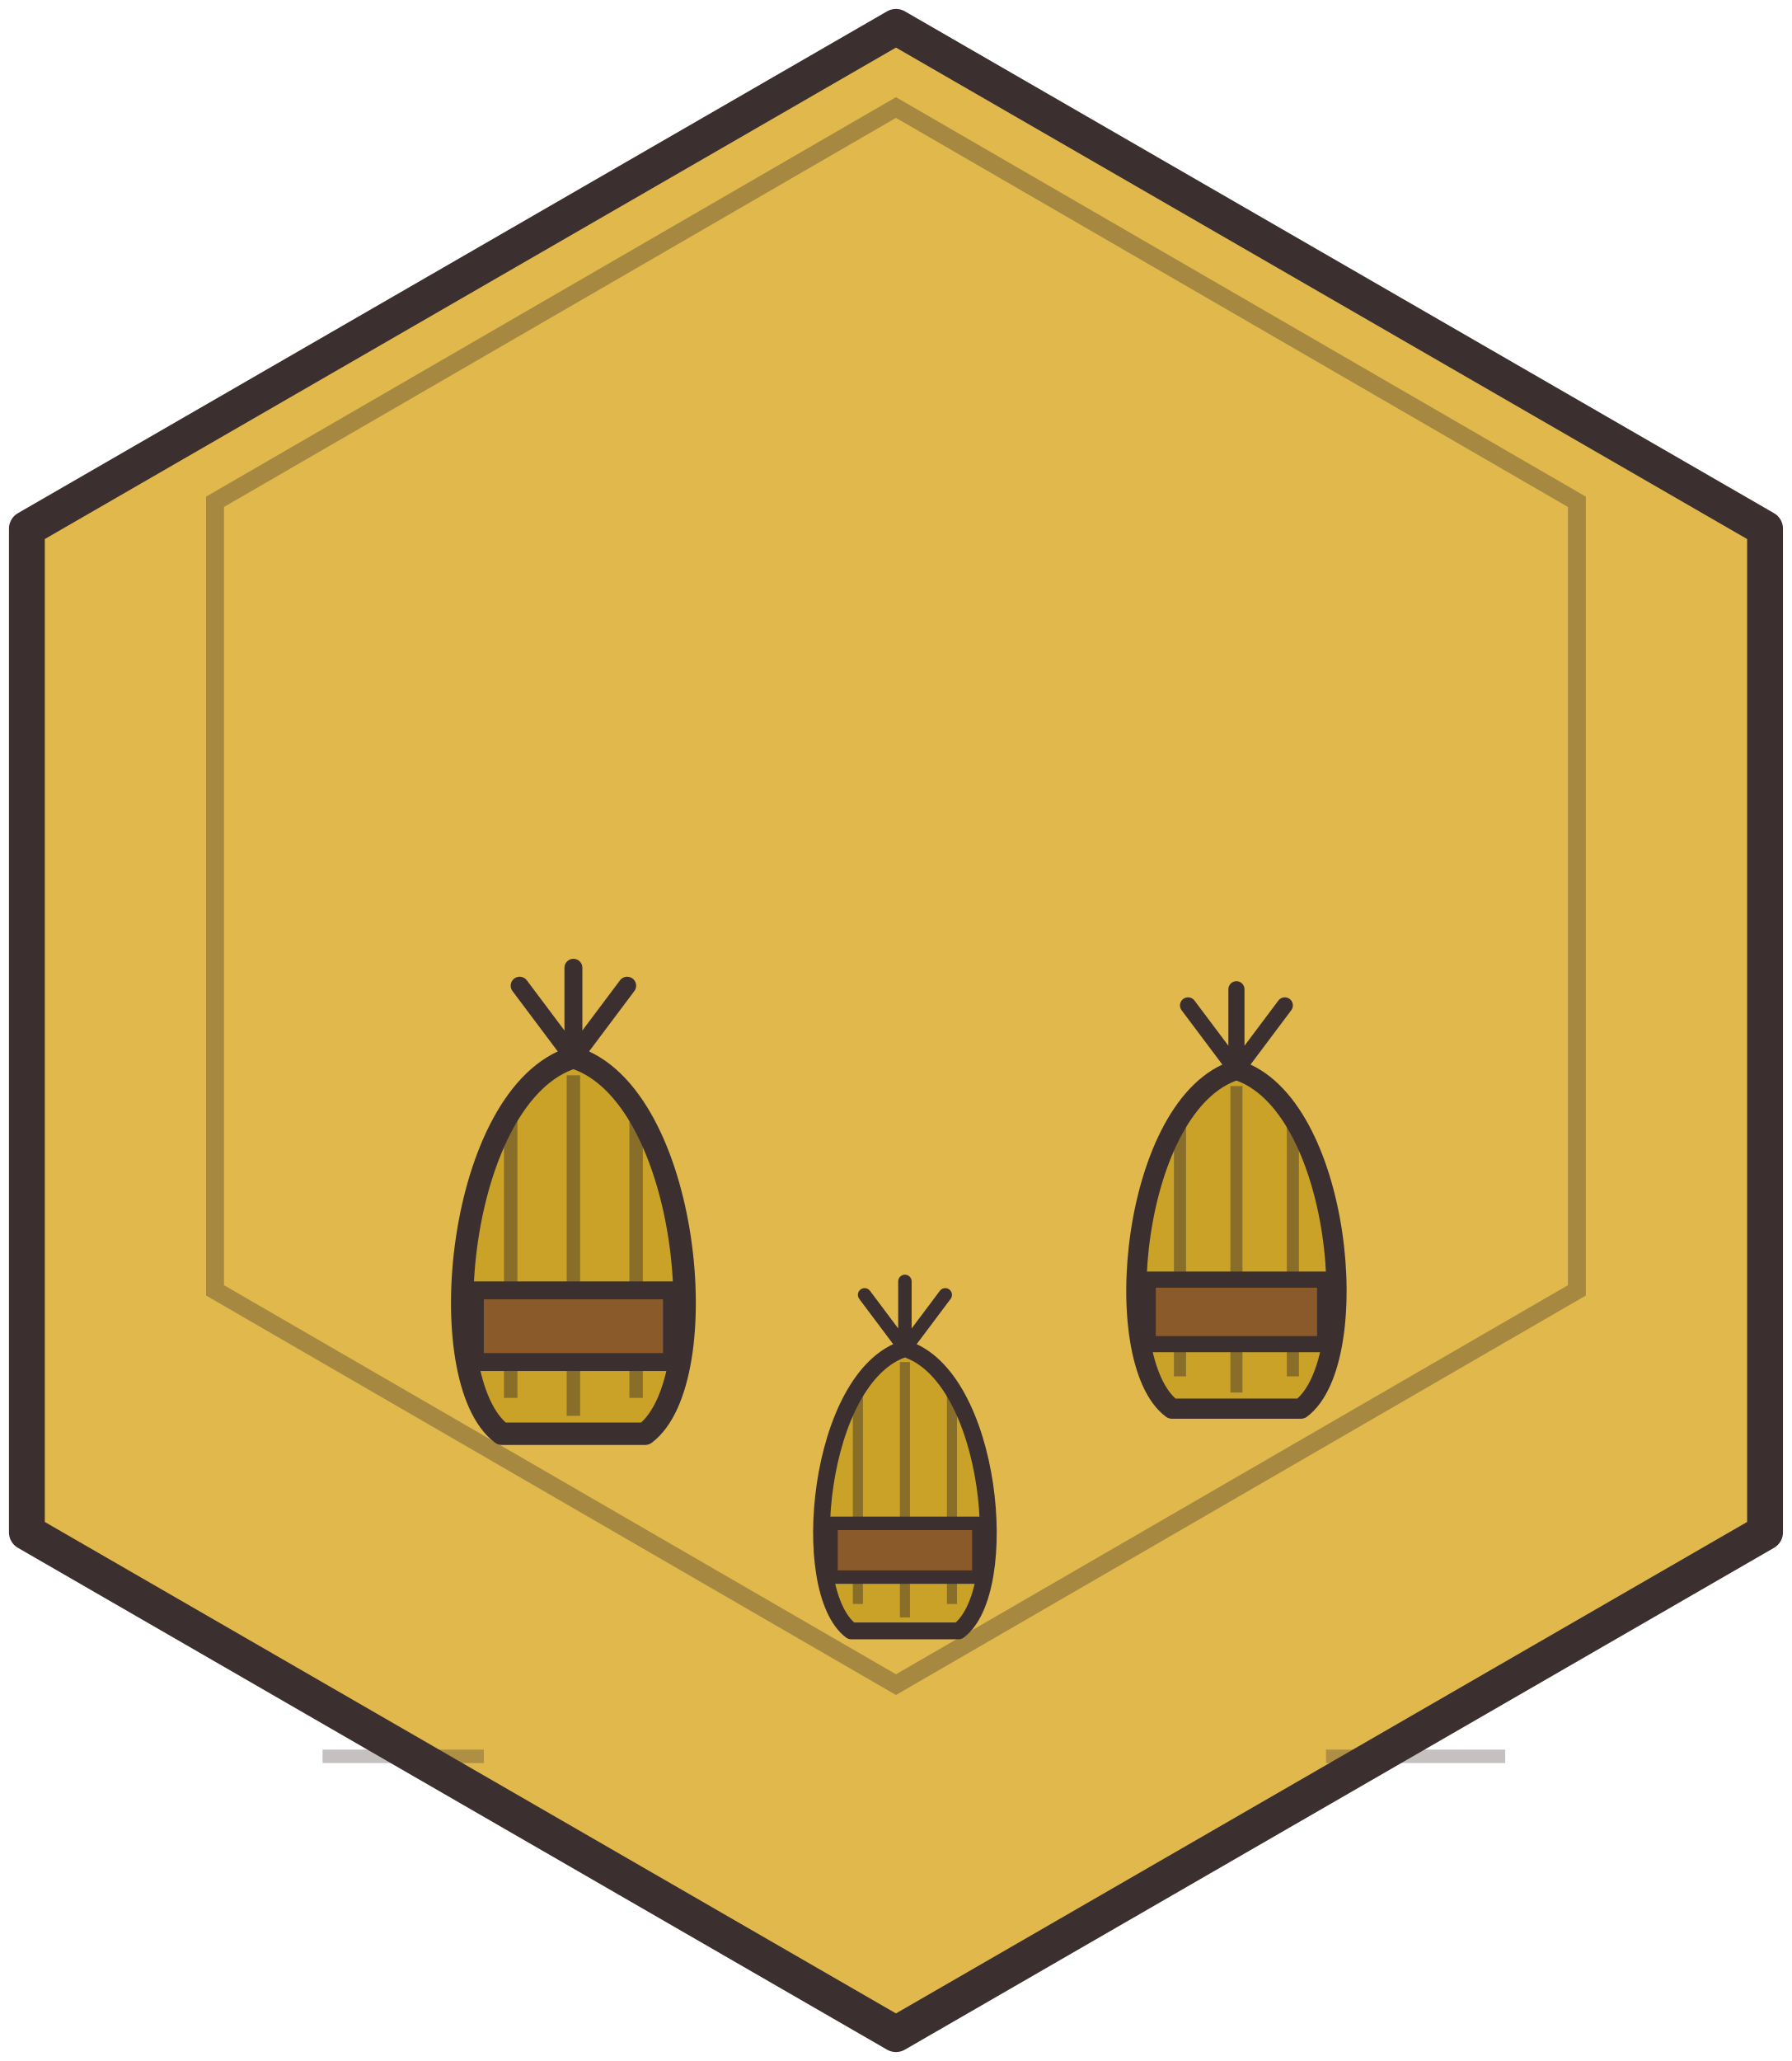
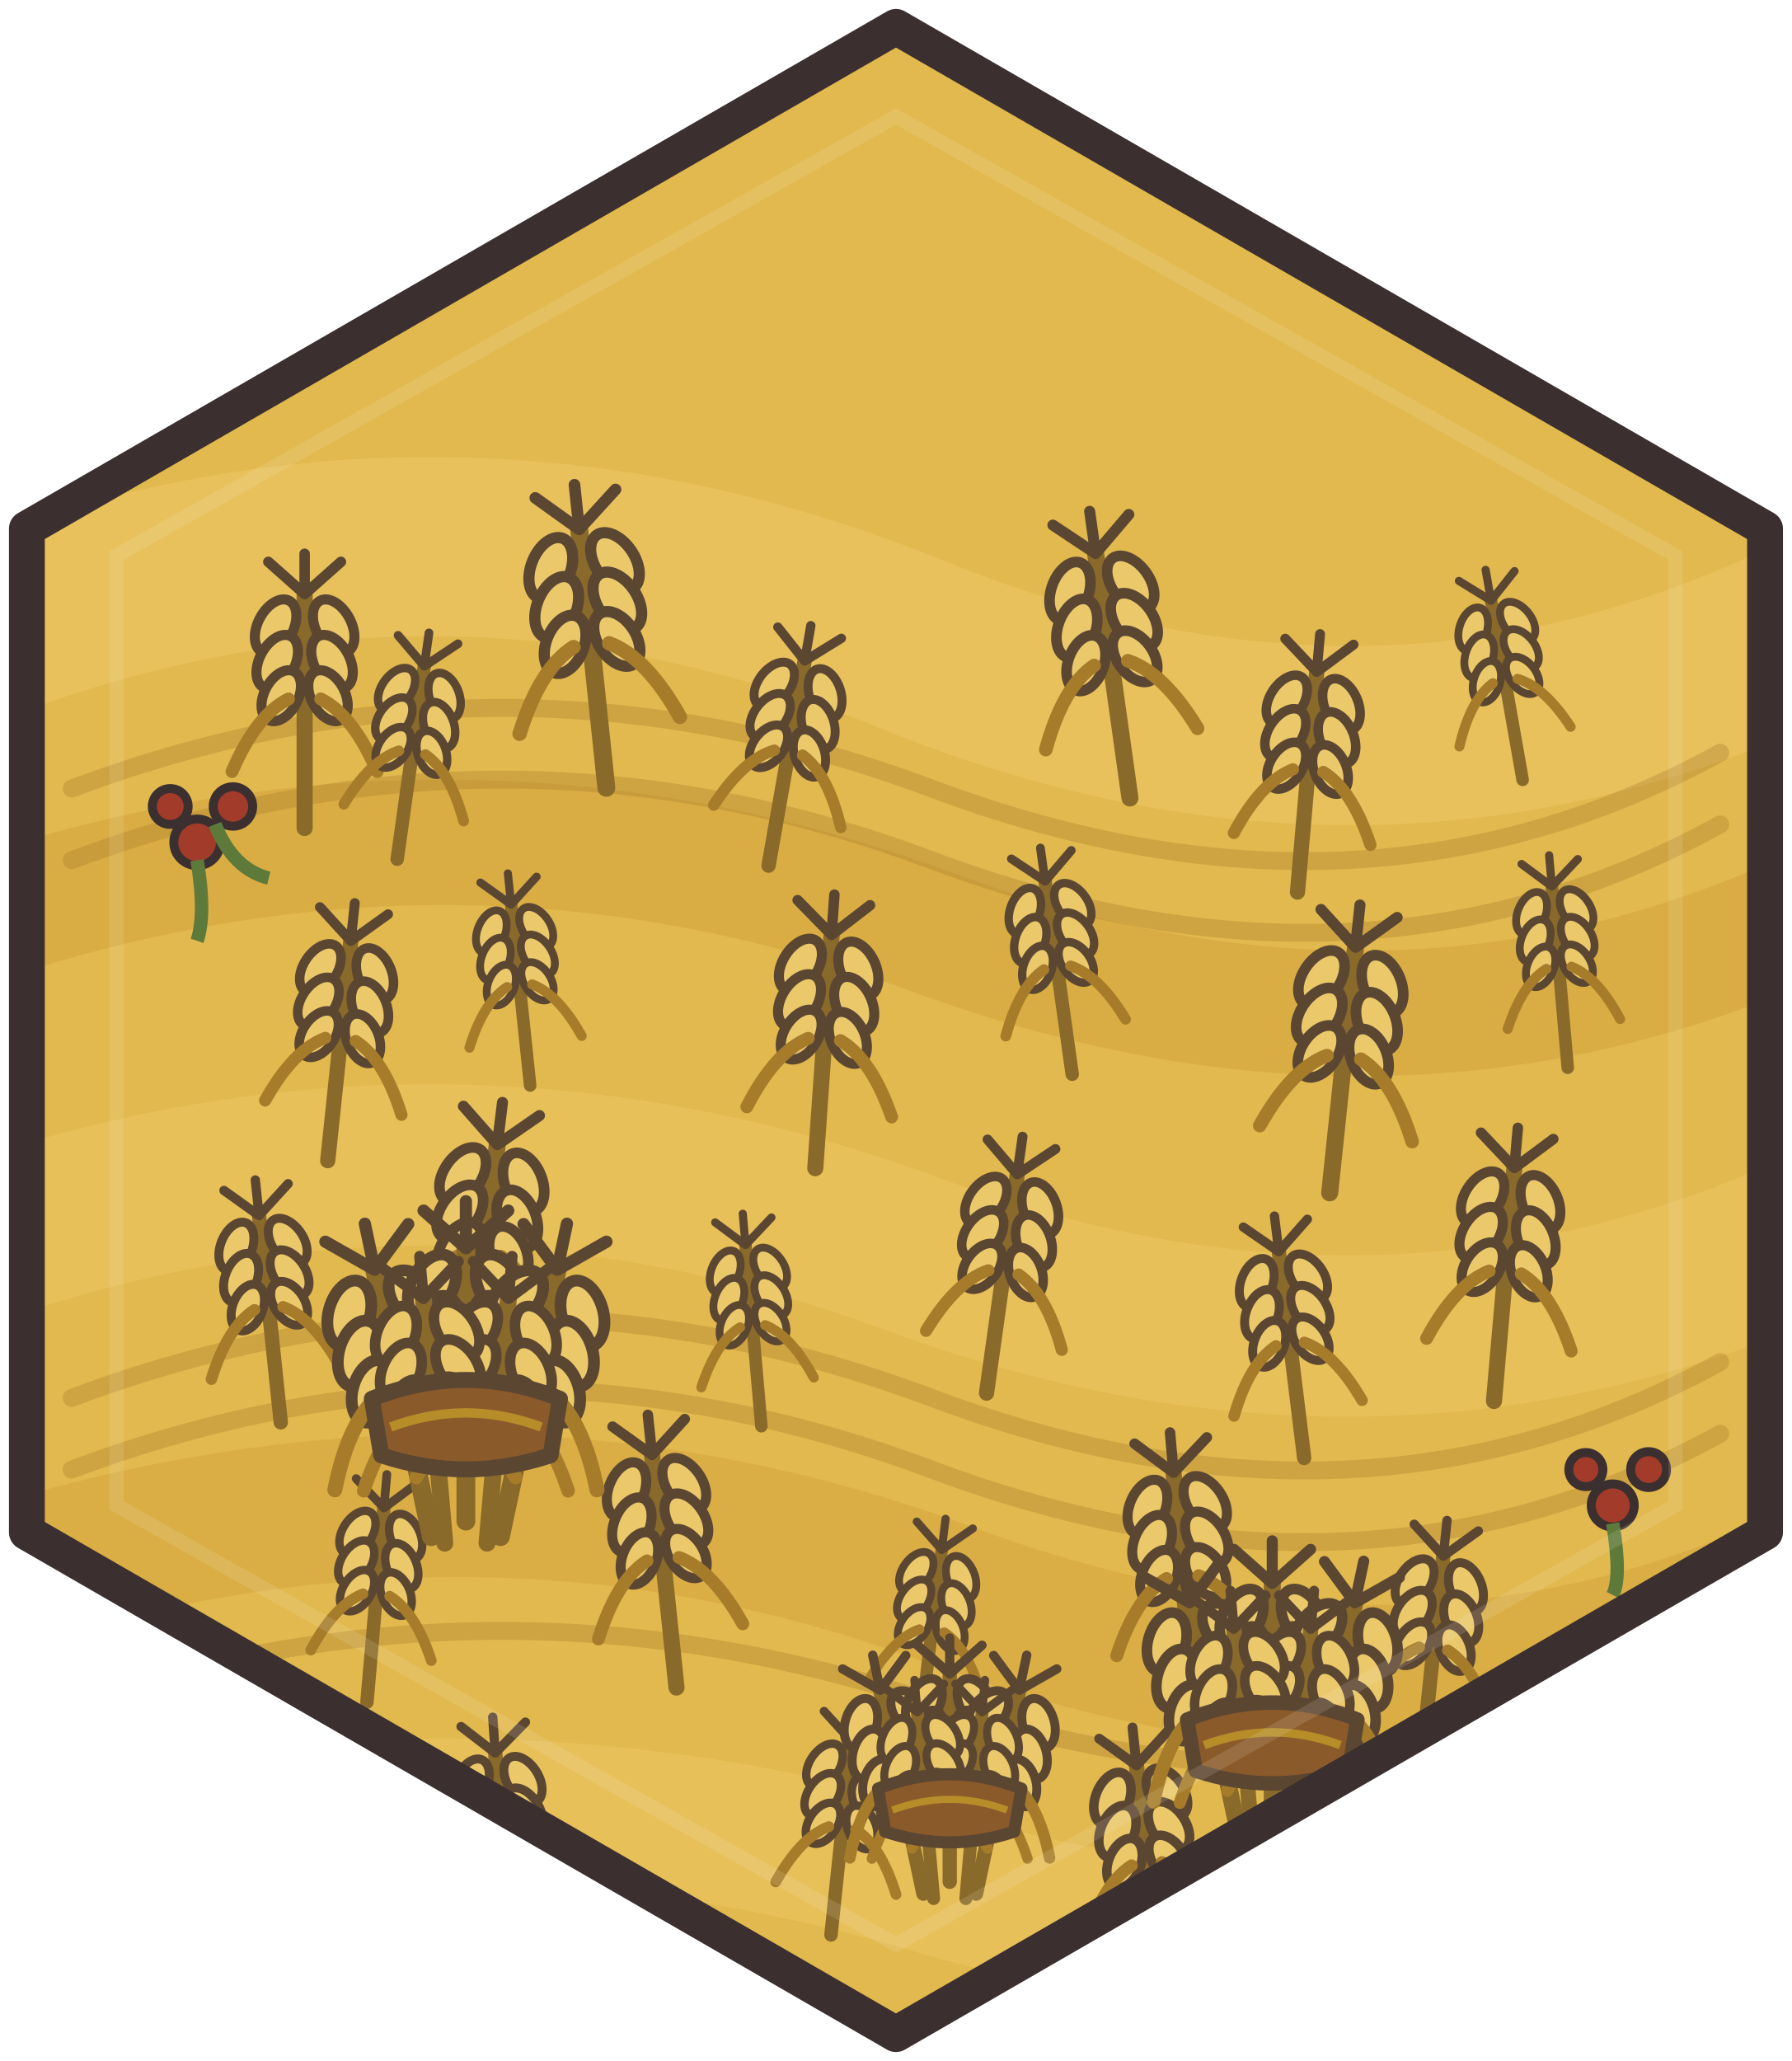
<svg xmlns="http://www.w3.org/2000/svg" viewBox="0 0 200 230">
-   <path d="M100 3 L197 59 L197 171 L100 227 L3 171 L3 59 Z" fill="#E0B84C" stroke="#3B2F2F" stroke-width="4" stroke-linejoin="round" />
-   <path d="M100 12 L176 56 L176 144 L100 188 L24 144 L24 56 Z" fill="none" stroke="#3B2F2F" stroke-width="2" opacity=".35" />
  <defs>
+     <clipPath id="hex">
+       <path d="M100 3 L197 59 L197 171 L100 227 L3 171 L3 59 Z" />
+     </clipPath>
+     <g id="wheat">
+       <path d="M0 16 L0 -13" stroke="#8A6A2A" stroke-width="2" stroke-linecap="round" />
+       <g fill="#EBC96B" stroke="#5B4632" stroke-width="1.25">
+         <ellipse cx="-3.6" cy="-9" rx="2.2" ry="3.6" transform="rotate(28 -3.6 -9)" />
+         <ellipse cx="3.6" cy="-9" rx="2.2" ry="3.6" transform="rotate(-28 3.6 -9)" />
+         <ellipse cx="-3.4" cy="-4.6" rx="2.2" ry="3.6" transform="rotate(28 -3.4 -4.6)" />
+         <ellipse cx="3.4" cy="-4.6" rx="2.2" ry="3.6" transform="rotate(-28 3.4 -4.6)" />
+         <ellipse cx="-2.9" cy="-0.4" rx="2.1" ry="3.4" transform="rotate(28 -2.9 -0.4)" />
+         <ellipse cx="2.9" cy="-0.4" rx="2.1" ry="3.4" transform="rotate(-28 2.9 -0.4)" />
+       </g>
+       <path d="M0 -13 l-4.5 -4 M0 -13 l4.5 -4 M0 -13 v-5" stroke="#5B4632" stroke-width="1.3" fill="none" stroke-linecap="round" />
+       <path d="M-9 9 q3 -7 7 -9 M9 9 q-3 -7 -7 -9" stroke="#A67C2B" stroke-width="1.6" fill="none" stroke-linecap="round" />
+     </g>
    <g id="sheaf">
-       <path d="M0 -34 C13 -30 16 2 8 8 L-8 8 C-16 2 -13 -30 0 -34 Z" fill="#C9A227" stroke="#3B2F2F" stroke-width="2.5" stroke-linejoin="round" />
-       <path d="M-7 -28 L-7 4 M0 -32 L0 6 M7 -28 L7 4" stroke="#3B2F2F" stroke-width="1.5" opacity=".45" />
-       <rect x="-11" y="-8" width="22" height="8" fill="#8A5A2B" stroke="#3B2F2F" stroke-width="2" />
-       <path d="M0 -34 l-6 -8 M0 -34 l6 -8 M0 -34 l0 -10" stroke="#3B2F2F" stroke-width="2" stroke-linecap="round" />
+       <use href="#wheat" transform="translate(-7 1) rotate(-12)" />
+       <use href="#wheat" transform="translate(0 -1)" />
+       <use href="#wheat" transform="translate(7 1) rotate(12)" />
+       <use href="#wheat" transform="translate(3.5 3) rotate(5) scale(.9)" />
+       <use href="#wheat" transform="translate(-3.5 3) rotate(-5) scale(.9)" />
+       <path d="M-10 2 q10 -4 20 0 l-1 6 q-9 3 -18 0 Z" fill="#8A5A2B" stroke="#5B4632" stroke-width="1.7" stroke-linejoin="round" />
+       <path d="M-8 5 q8 -3 16 0" stroke="#C9A227" stroke-width="1" fill="none" opacity=".7" />
    </g>
  </defs>
-   <use href="#sheaf" transform="translate(64 152)" />
-   <use href="#sheaf" transform="translate(138 150) scale(.9)" />
-   <use href="#sheaf" transform="translate(101 176) scale(.75)" />
-   <path d="M36 196 h18 M148 196 h20" stroke="#3B2F2F" stroke-width="1.5" opacity=".3" />
+   <g clip-path="url(#hex)">
+     <rect width="200" height="230" fill="#E2B94E" />
+     <g fill="none" stroke-linecap="round">
+       <path d="M-6 72 Q48 50 102 72 T206 68" stroke="#EDC766" stroke-width="20" opacity=".6" />
+       <path d="M-6 104 Q50 84 104 104 T206 100" stroke="#CE9E36" stroke-width="14" opacity=".45" />
+       <path d="M-6 140 Q48 120 102 140 T206 136" stroke="#EDC766" stroke-width="18" opacity=".5" />
+       <path d="M-6 178 Q52 158 106 178 T206 174" stroke="#CE9E36" stroke-width="16" opacity=".4" />
+       <path d="M-6 210 Q50 194 104 210 T206 206" stroke="#EDC766" stroke-width="16" opacity=".5" />
+     </g>
+     <g fill="none" stroke="#A67C2B" stroke-width="2" opacity=".34" stroke-linecap="round">
+       <path d="M8 88 Q56 70 104 88 T192 84" />
+       <path d="M8 96 Q56 78 104 96 T192 92" />
+       <path d="M8 156 Q56 138 104 156 T192 152" />
+       <path d="M8 164 Q56 146 104 164 T192 160" />
+       <path d="M8 190 Q56 174 104 190 T192 186" />
+     </g>
+     <use href="#wheat" transform="translate(34 78) scale(.9)" />
+     <use href="#wheat" transform="translate(46 84) scale(.75) rotate(8)" />
+     <use href="#wheat" transform="translate(66 72) scale(1) rotate(-6)" />
+     <use href="#wheat" transform="translate(88 84) scale(.8) rotate(10)" />
+     <use href="#wheat" transform="translate(124 74) scale(.95) rotate(-8)" />
+     <use href="#wheat" transform="translate(146 86) scale(.85) rotate(5)" />
+     <use href="#wheat" transform="translate(168 76) scale(.7) rotate(-10)" />
+     <use href="#wheat" transform="translate(38 116) scale(.85) rotate(6)" />
+     <use href="#wheat" transform="translate(58 110) scale(.7) rotate(-6)" />
+     <use href="#wheat" transform="translate(92 116) scale(.9) rotate(4)" />
+     <use href="#wheat" transform="translate(118 108) scale(.75) rotate(-8)" />
+     <use href="#wheat" transform="translate(150 118) scale(.95) rotate(6)" />
+     <use href="#wheat" transform="translate(174 108) scale(.7) rotate(-5)" />
+     <use href="#wheat" transform="translate(30 146) scale(.8) rotate(-6)" />
+     <use href="#wheat" transform="translate(54 140) scale(.95) rotate(7)" />
+     <use href="#wheat" transform="translate(84 148) scale(.7) rotate(-5)" />
+     <use href="#wheat" transform="translate(112 142) scale(.85) rotate(8)" />
+     <use href="#wheat" transform="translate(144 150) scale(.8) rotate(-7)" />
+     <use href="#wheat" transform="translate(168 142) scale(.9) rotate(5)" />
+     <use href="#wheat" transform="translate(42 178) scale(.75) rotate(5)" />
+     <use href="#wheat" transform="translate(74 174) scale(.9) rotate(-6)" />
+     <use href="#wheat" transform="translate(104 182) scale(.7) rotate(7)" />
+     <use href="#wheat" transform="translate(132 176) scale(.9) rotate(-5)" />
+     <use href="#wheat" transform="translate(160 184) scale(.8) rotate(6)" />
+     <use href="#wheat" transform="translate(56 206) scale(.8) rotate(-4)" />
+     <use href="#wheat" transform="translate(94 204) scale(.75) rotate(6)" />
+     <use href="#wheat" transform="translate(128 208) scale(.85) rotate(-6)" />
+     <use href="#wheat" transform="translate(154 210) scale(.7) rotate(4)" />
+     <use href="#sheaf" transform="translate(52 154) scale(1.05)" />
+     <use href="#sheaf" transform="translate(142 190) scale(.95)" />
+     <use href="#sheaf" transform="translate(106 198) scale(.8)" />
+     <g fill="#A23B2A" stroke="#3B2F2F" stroke-width="1">
+       <circle cx="22" cy="94" r="2.6" />
+       <circle cx="26" cy="90" r="2.2" />
+       <circle cx="19" cy="90" r="2" />
+     </g>
+     <path d="M22 96 q1 6 0 9 M24 92 q2 5 6 6" stroke="#5E7A3A" stroke-width="1.5" fill="none" />
+     <g fill="#A23B2A" stroke="#3B2F2F" stroke-width="1">
+       <circle cx="180" cy="168" r="2.4" />
+       <circle cx="184" cy="164" r="2" />
+       <circle cx="177" cy="164" r="1.9" />
+     </g>
+     <path d="M180 170 q1 6 0 8" stroke="#5E7A3A" stroke-width="1.5" fill="none" />
+     <path d="M100 13 L187 62 L187 168 L100 217 L13 168 L13 62 Z" fill="none" stroke="#F3E9D2" stroke-width="1.6" opacity=".14" />
+   </g>
+   <path d="M100 3 L197 59 L197 171 L100 227 L3 171 L3 59 Z" fill="none" stroke="#3B2F2F" stroke-width="4" stroke-linejoin="round" />
</svg>
